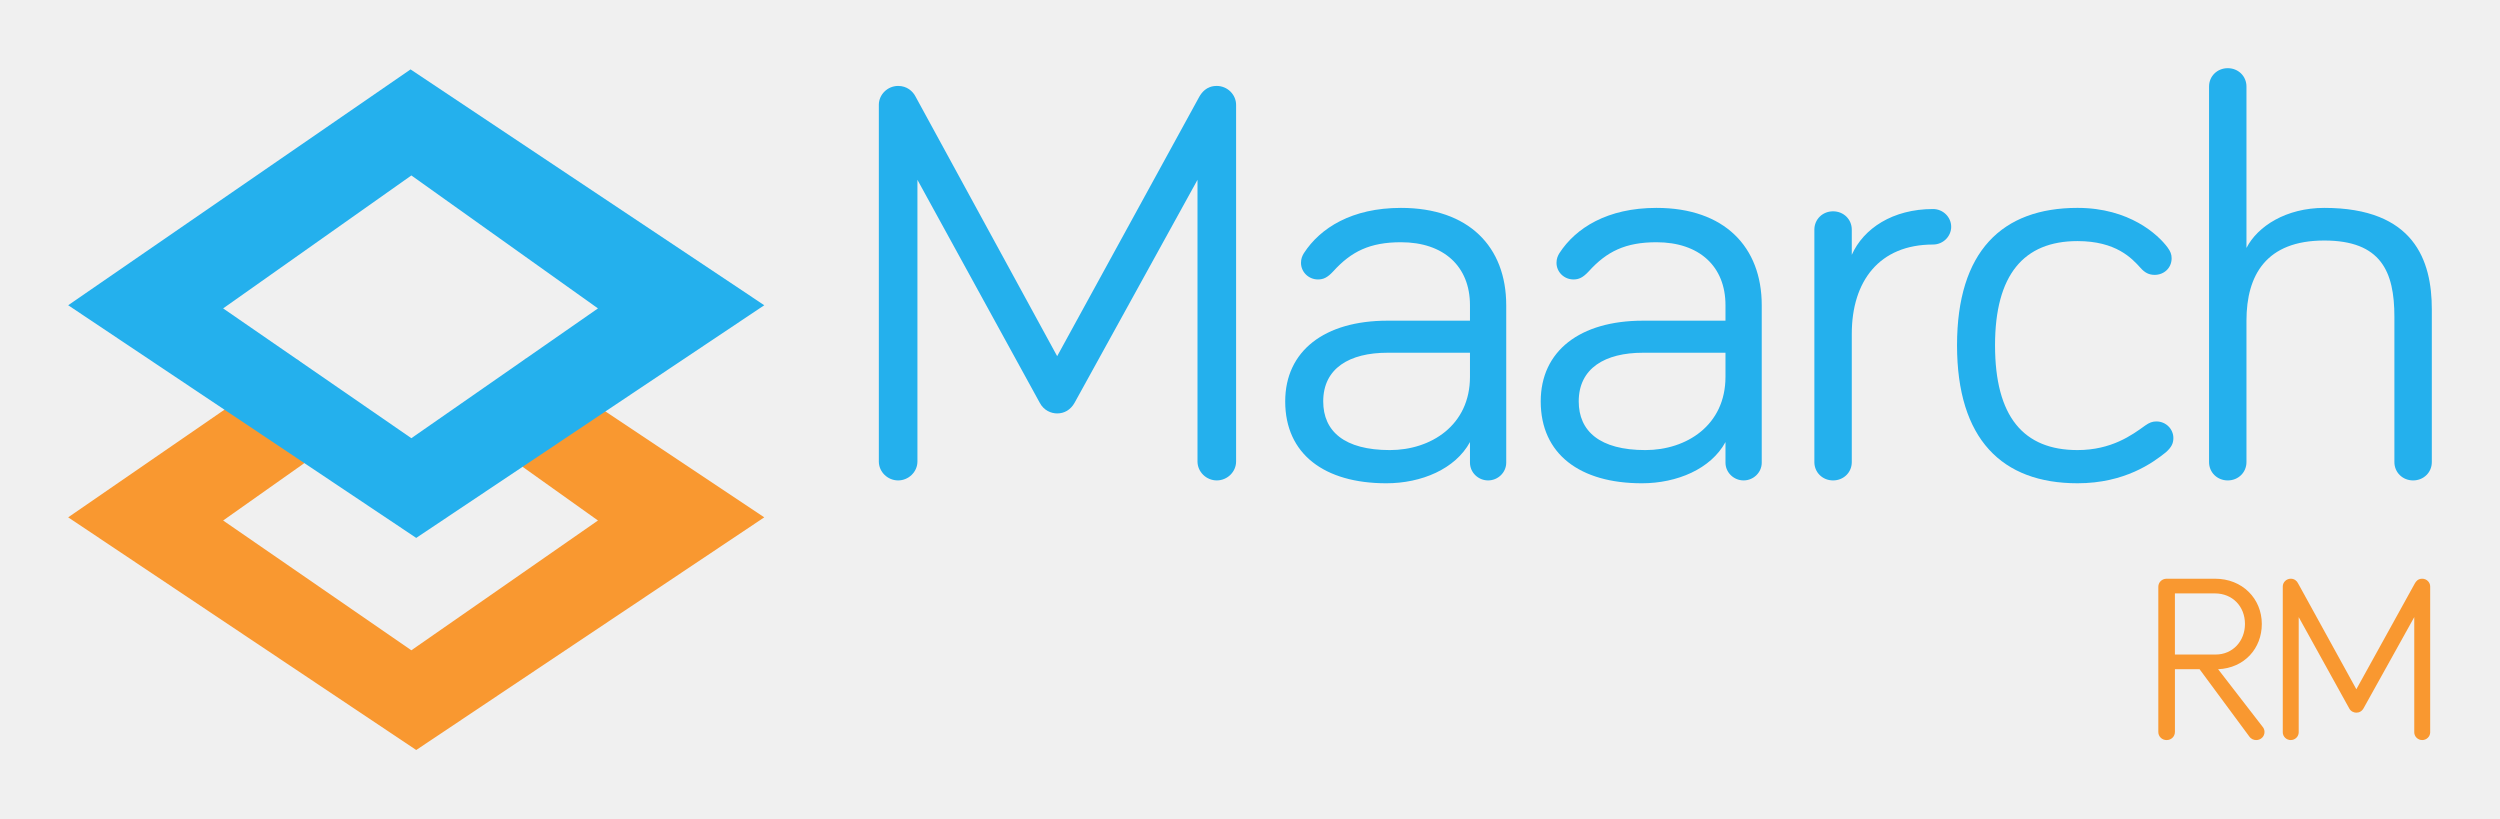
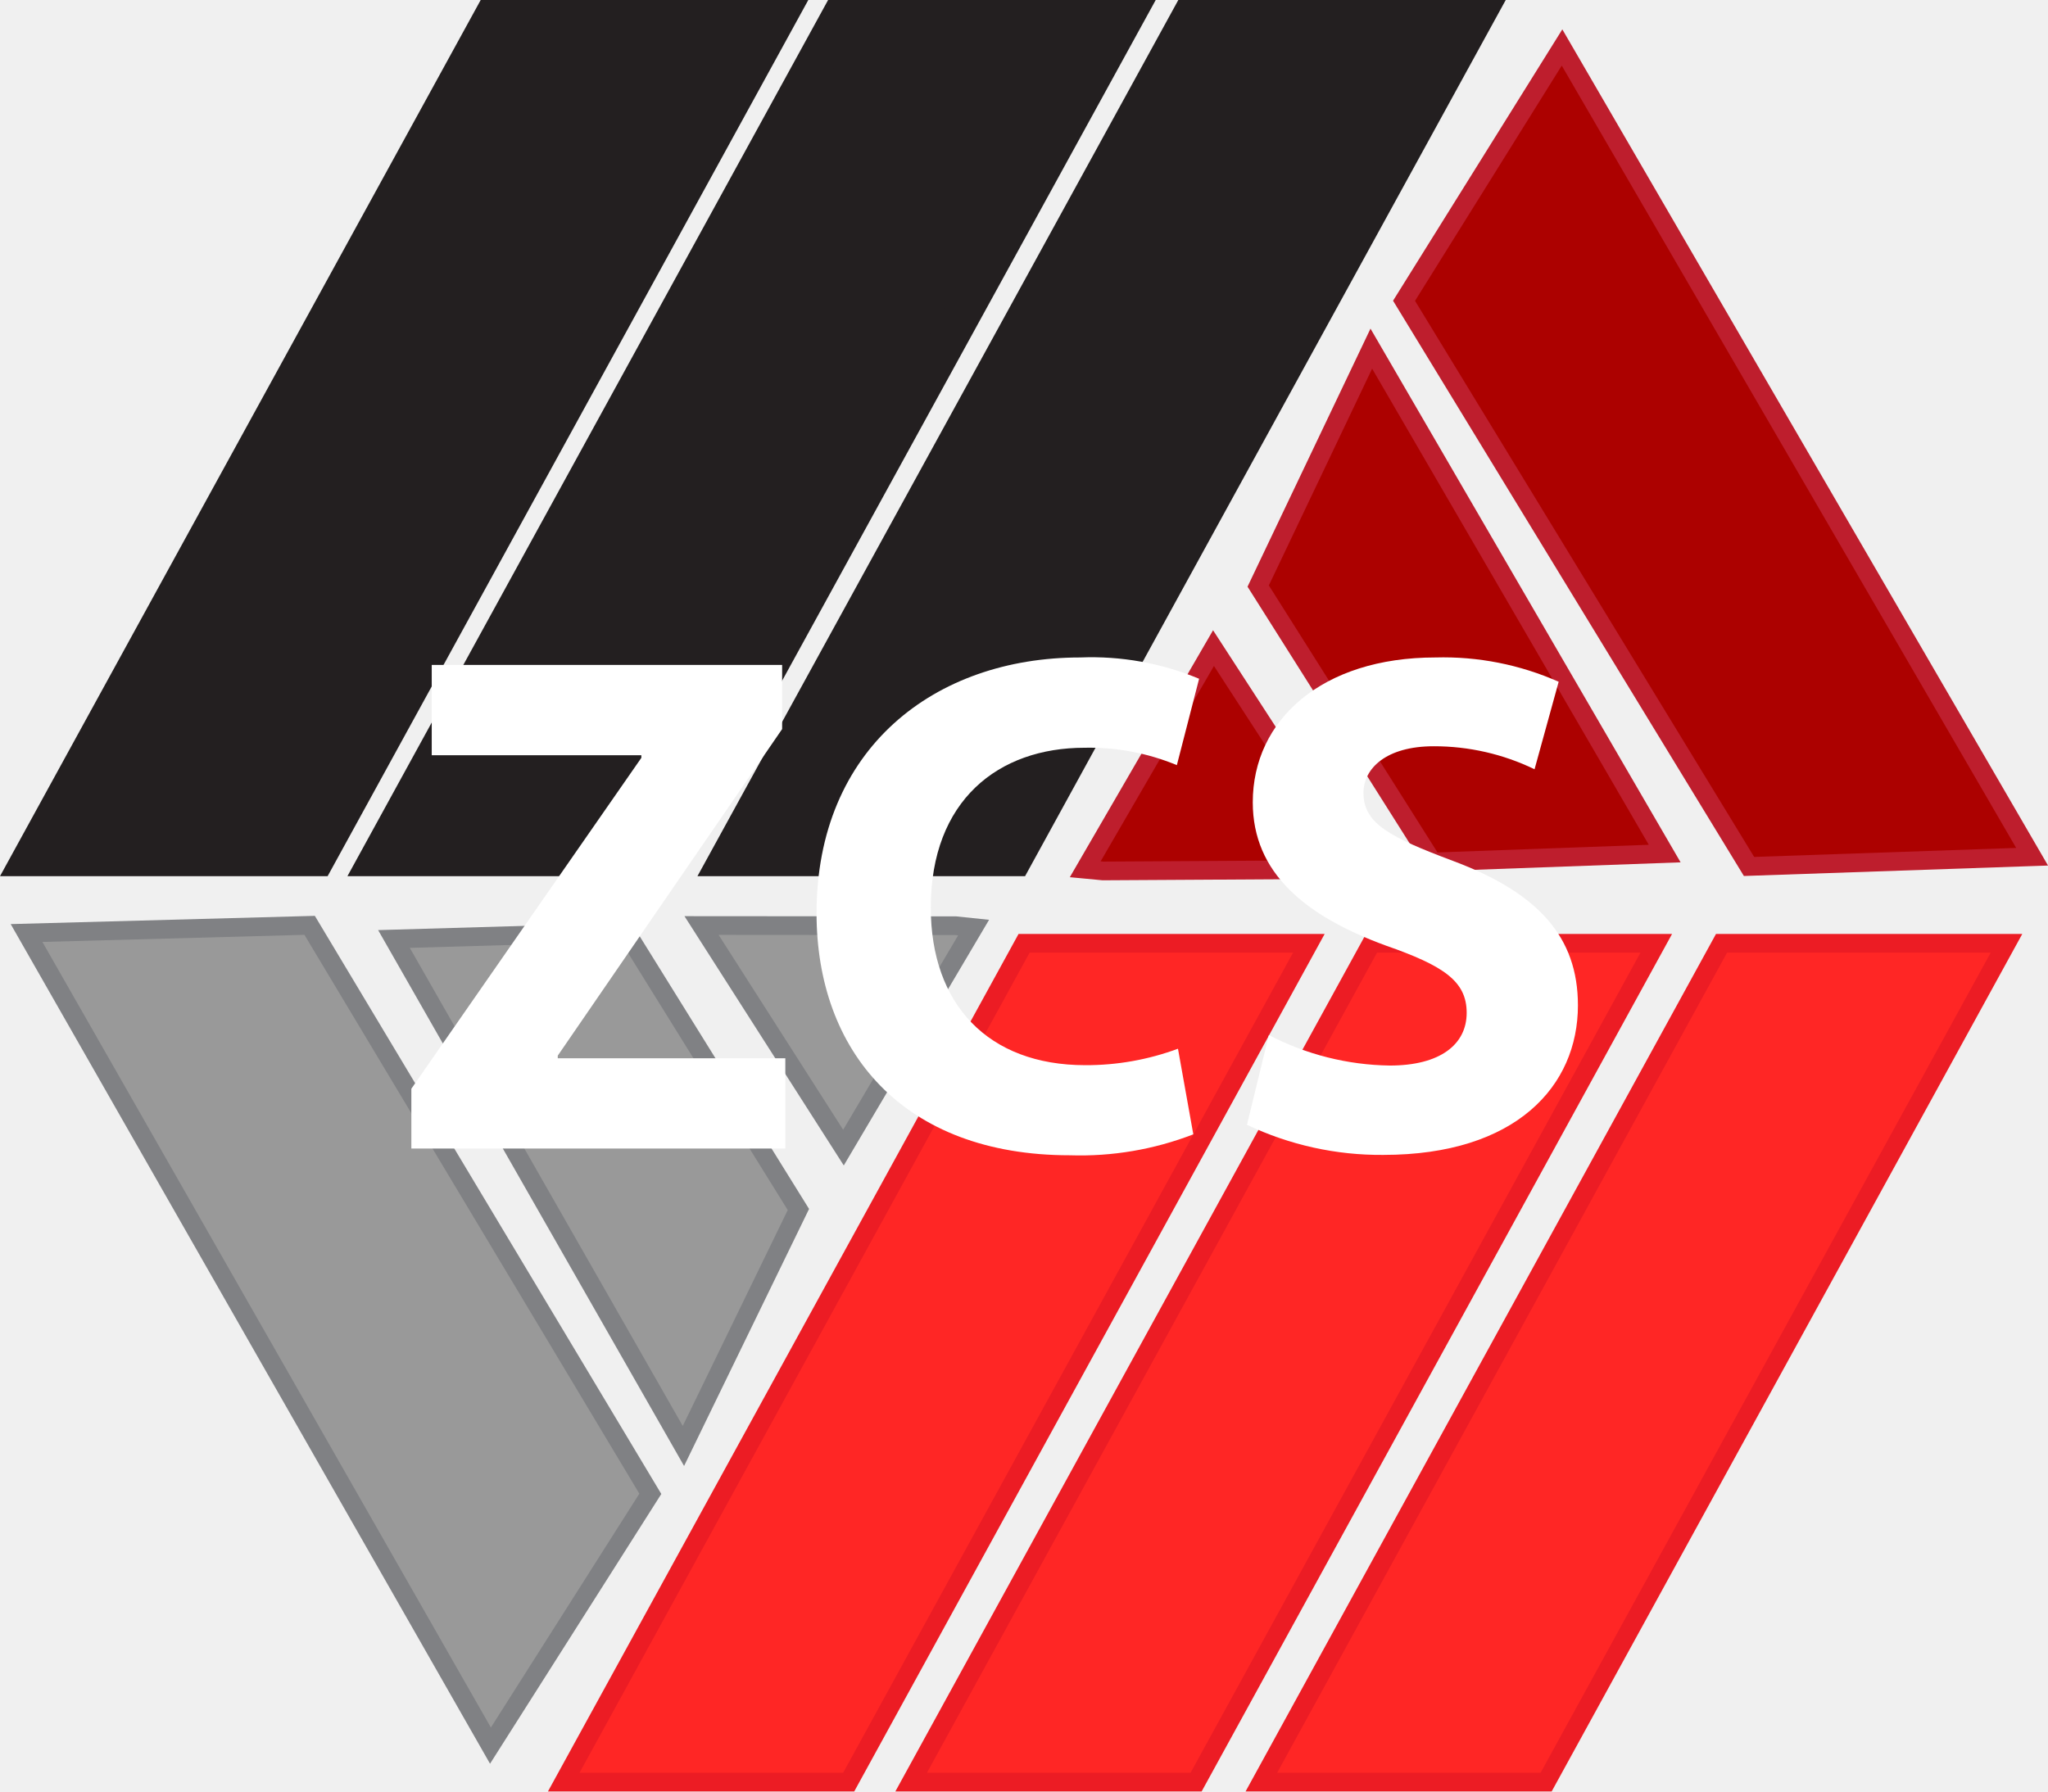
- <svg xmlns="http://www.w3.org/2000/svg" id="svg2" version="1.1" xml:space="preserve" width="550pt" height="180pt" viewBox="0 0 687.5 225">
-   <defs id="defs6">
-     <clipPath clipPathUnits="userSpaceOnUse" id="clipPath16">
-       <path d="m 0,1008.912 774.066,0 L 774.066,0 0,0 0,1008.912 Z" id="path18" />
-     </clipPath>
-     <clipPath clipPathUnits="userSpaceOnUse" id="clipPath76">
-       <path d="m 0,1008.912 774.066,0 L 774.066,0 0,0 0,1008.912 Z" id="path78" />
-     </clipPath>
+ <svg xmlns="http://www.w3.org/2000/svg" viewBox="0 0 109.53 95.83" version="1.1" id="svg38">
+   <defs id="defs4">
+     <style id="style2">.cls-1{fill:#999;stroke:#808184;}.cls-1,.cls-2,.cls-3,.cls-4{stroke-miterlimit:10;}.cls-2{fill:#ac0100;stroke:#be1e2d;}.cls-3{fill:#231f20;stroke:#231f20;stroke-width:2px;}.cls-4{fill:#ff2625;stroke:#ec1c24;}.cls-5{fill:#fff;}</style>
  </defs>
-   <g id="g10" transform="matrix(1.25,0,0,-1.25,-95.34454,323.3749)">
-     <g transform="matrix(1.370497,0,0,1.370497,85.36719,87.21616)" id="g4139" />
-     <g id="g5037">
-       <path d="m 166.773,115.637 -41.407,28.554 17.371,12.27 1.397,1.019 46.118,5.338 -8.318,3.504 9.367,-10.358 16.524,-11.774 z m 1.41,42.068 -26.531,21.882 -50.376,-34.7 76.568,-51.188 76.57,51.186 -34.726,23.154 -17.699,11.78 z" style="fill:#f99830;fill-opacity:1;fill-rule:nonzero;stroke:none" id="path46-2" />
-       <path d="m 166.774,162.298 -41.407,28.554 41.409,29.249 41.05,-29.25 -41.052,-28.553 z m -0.176,81.133 -75.321,-51.883 76.568,-51.188 76.569,51.186 -77.816,51.884 z" style="fill:#24b0ed;fill-opacity:1;fill-rule:nonzero;stroke:none" id="path50-6" />
-     </g>
-     <g transform="matrix(1.516223,0,0,1.551982,48.16847,51.38575)" id="g4148">
-       <path id="path22" style="fill:#24b0ed;fill-opacity:1;fill-rule:nonzero;stroke:none" d="m 169.385,76.517 -17.731,31.572 0,-39.931 c 0,-1.461 -1.273,-2.679 -2.8,-2.679 -1.528,0 -2.8,1.218 -2.8,2.679 l 0,50.563 c 0,1.461 1.272,2.678 2.8,2.678 1.272,0 2.121,-0.73 2.545,-1.542 l 20.531,-36.766 20.616,36.766 c 0.339,0.568 1.018,1.542 2.545,1.542 1.527,0 2.8,-1.217 2.8,-2.678 l 0,-50.563 c 0,-1.461 -1.273,-2.679 -2.8,-2.679 -1.527,0 -2.8,1.218 -2.8,2.679 l 0,39.931 -17.816,-31.572 c -0.594,-1.055 -1.527,-1.542 -2.545,-1.542 -0.849,0 -1.951,0.405 -2.545,1.542" />
-       <path id="path26" style="fill:#24b0ed;fill-opacity:1;fill-rule:nonzero;stroke:none" d="m 231.827,80.169 0,3.409 -11.962,0 c -5.515,0 -9.332,-2.191 -9.332,-6.899 0,-4.22 3.054,-6.899 9.671,-6.899 5.939,0 11.623,3.491 11.623,10.389 m -19.852,14.934 c -0.848,-0.893 -1.442,-1.136 -2.206,-1.136 -1.357,0 -2.461,1.055 -2.461,2.353 0,0.568 0.17,0.974 0.425,1.38 2.375,3.571 6.957,6.411 14.083,6.411 9.841,0 15.271,-5.518 15.271,-13.796 l 0,-22.32 c 0,-1.38 -1.188,-2.516 -2.63,-2.516 -1.443,0 -2.63,1.136 -2.63,2.516 l 0,2.921 c -2.121,-3.814 -7.041,-5.843 -12.132,-5.843 -8.993,0 -14.677,4.139 -14.677,11.606 0,7.142 5.684,11.444 14.847,11.444 l 11.962,0 0,2.192 c 0,5.518 -3.817,8.927 -10.011,8.927 -4.496,0 -7.211,-1.299 -9.841,-4.139" />
-       <path id="path30" style="fill:#24b0ed;fill-opacity:1;fill-rule:nonzero;stroke:none" d="m 268.901,80.169 0,3.409 -11.962,0 c -5.515,0 -9.332,-2.191 -9.332,-6.899 0,-4.22 3.054,-6.899 9.671,-6.899 5.939,0 11.623,3.491 11.623,10.389 m -19.852,14.934 c -0.848,-0.893 -1.442,-1.136 -2.206,-1.136 -1.357,0 -2.461,1.055 -2.461,2.353 0,0.568 0.17,0.974 0.425,1.38 2.375,3.571 6.957,6.411 14.083,6.411 9.841,0 15.271,-5.518 15.271,-13.796 l 0,-22.32 c 0,-1.38 -1.188,-2.516 -2.63,-2.516 -1.443,0 -2.63,1.136 -2.63,2.516 l 0,2.921 c -2.121,-3.814 -7.041,-5.843 -12.132,-5.843 -8.993,0 -14.677,4.139 -14.677,11.606 0,7.142 5.684,11.444 14.847,11.444 l 11.962,0 0,2.192 c 0,5.518 -3.817,8.927 -10.011,8.927 -4.496,0 -7.211,-1.299 -9.841,-4.139" />
-       <path id="path34" style="fill:#24b0ed;fill-opacity:1;fill-rule:nonzero;stroke:none" d="m 287.227,97.456 c 1.696,3.733 5.938,6.493 11.793,6.493 1.441,0 2.63,-1.137 2.63,-2.515 0,-1.38 -1.189,-2.517 -2.63,-2.517 -7.806,0 -11.793,-5.194 -11.793,-12.661 l 0,-18.18 c 0,-1.461 -1.187,-2.598 -2.715,-2.598 -1.527,0 -2.715,1.137 -2.715,2.598 l 0,32.951 c 0,1.461 1.188,2.598 2.715,2.598 1.528,0 2.715,-1.137 2.715,-2.598 l 0,-3.571 z" />
-       <path id="path38" style="fill:#24b0ed;fill-opacity:1;fill-rule:nonzero;stroke:none" d="m 319.975,104.112 c 7.551,0 11.708,-3.814 13.065,-5.6 0.424,-0.568 0.594,-0.974 0.594,-1.542 0,-1.379 -1.103,-2.354 -2.461,-2.354 -0.847,0 -1.442,0.325 -2.036,0.975 -1.272,1.379 -3.562,3.814 -9.162,3.814 -7.806,0 -11.963,-4.789 -11.963,-14.772 0,-10.145 4.157,-14.852 11.963,-14.852 4.921,0 7.89,2.11 9.841,3.49 0.595,0.405 1.018,0.568 1.612,0.568 1.358,0 2.46,-1.055 2.46,-2.354 0,-0.73 -0.254,-1.299 -1.102,-2.029 -1.867,-1.46 -5.939,-4.382 -12.811,-4.382 -10.944,0 -17.477,6.249 -17.477,19.559 0,13.311 6.533,19.479 17.477,19.479" />
-       <path id="path42" style="fill:#24b0ed;fill-opacity:1;fill-rule:nonzero;stroke:none" d="m 371.388,89.746 0,-21.67 c 0,-1.461 -1.187,-2.598 -2.715,-2.598 -1.526,0 -2.715,1.137 -2.715,2.598 l 0,20.614 c 0,6.412 -1.951,10.795 -10.18,10.795 -8.399,0 -11.284,-4.87 -11.284,-11.362 l 0,-20.047 c 0,-1.461 -1.187,-2.598 -2.714,-2.598 -1.528,0 -2.715,1.137 -2.715,2.598 l 0,53.241 c 0,1.461 1.187,2.598 2.715,2.598 1.527,0 2.714,-1.137 2.714,-2.598 l 0,-22.886 c 1.612,3.084 5.769,5.68 11.284,5.68 13.065,0 15.61,-7.467 15.61,-14.365" />
-     </g>
-     <g id="g4385" transform="matrix(1,0,0,0.9982059,-4.2617785e-6,-1.429025)">
-       <path d="m 554.757,116.34 8.968,0 c 3.758,0 6.443,2.976 6.443,6.737 0,3.862 -2.738,6.735 -6.606,6.735 l -8.805,0 0,-13.472 z m 0,-17.075 c 0,-0.992 -0.805,-1.777 -1.825,-1.777 -1.02,0 -1.827,0.785 -1.827,1.777 l 0,32.009 c 0,0.992 0.807,1.775 1.827,1.775 l 10.685,0 c 5.961,0 10.257,-4.386 10.257,-9.972 0,-5.379 -3.812,-9.713 -9.612,-9.974 l 9.829,-12.741 c 0.267,-0.313 0.376,-0.731 0.376,-1.096 0,-0.992 -0.807,-1.777 -1.827,-1.777 -0.537,0 -1.128,0.21 -1.557,0.837 l -10.901,14.777 -5.423,0 0,-13.838 z" style="fill:#f99830;fill-opacity:1;fill-rule:nonzero;stroke:none" id="path58" />
-       <path d="m 593.082,104.509 -11.091,20.076 0,-25.391 c 0,-0.929 -0.798,-1.704 -1.753,-1.704 -0.955,0 -1.751,0.776 -1.751,1.704 l 0,32.153 c 0,0.929 0.796,1.703 1.751,1.703 0.798,0 1.327,-0.464 1.592,-0.981 l 12.844,-23.38 12.897,23.38 c 0.212,0.361 0.638,0.981 1.592,0.981 0.955,0 1.753,-0.774 1.753,-1.703 l 0,-32.153 c 0,-0.929 -0.798,-1.704 -1.753,-1.704 -0.954,0 -1.751,0.776 -1.751,1.704 l 0,25.391 -11.144,-20.076 c -0.373,-0.671 -0.955,-0.981 -1.594,-0.981 -0.531,0 -1.221,0.258 -1.592,0.981" style="fill:#f99830;fill-opacity:1;fill-rule:nonzero;stroke:none" id="path62" />
+   <g id="Calque_2" data-name="Calque 2">
+     <g id="logo">
+       <polygon class="cls-1" points="34.78 79.91 26.23 93.38 1.42 49.91 16.56 49.5 34.78 79.91" id="polygon6" />
+       <polygon class="cls-1" points="42.7 64.7 36.55 77.35 21.07 50.23 33.49 49.87 42.7 64.7" id="polygon8" />
+       <polygon class="cls-1" points="52.07 49.62 45.11 61.39 37.52 49.51 51.11 49.52 52.07 49.62" id="polygon10" />
+       <polygon class="cls-2" points="75.09 16.09 83.54 2.54 108.68 45.83 93.54 46.35 75.09 16.09" id="polygon12" />
+       <polygon class="cls-2" points="67.29 31.35 73.34 18.65 89.03 45.66 76.61 46.11 67.29 31.35" id="polygon14" />
+       <polygon class="cls-2" points="58.04 46.5 64.9 34.67 72.58 46.51 58.99 46.59 58.04 46.5" id="polygon16" />
+       <polygon class="cls-3" points="1.69 45.87 16.93 45.87 41.54 1 26.3 1 1.69 45.87" id="polygon18" />
+       <polygon class="cls-3" points="20.27 45.87 35.5 45.87 60.12 1 44.88 1 20.27 45.87" id="polygon20" />
+       <polygon class="cls-3" points="38.99 45.87 54.23 45.87 78.84 1 63.61 1 38.99 45.87" id="polygon22" />
+       <polygon class="cls-4" points="30.15 95.33 45.39 95.33 70 50.46 54.77 50.46 30.15 95.33" id="polygon24" />
+       <polygon class="cls-4" points="48.73 95.33 63.97 95.33 88.58 50.46 73.35 50.46 48.73 95.33" id="polygon26" />
+       <polygon class="cls-4" points="67.46 95.33 82.69 95.33 107.31 50.46 92.07 50.46 67.46 95.33" id="polygon28" />
+       <path class="cls-5" d="M22,58.24l12.3-17.7V40.4H23.09V35.57H41.83V39l-12,17.47v.14H42v4.83H22Z" id="path30" />
+       <path class="cls-5" d="M63.82,60.68a16.77,16.77,0,0,1-6.6,1.12c-8.95,0-13.55-5.59-13.55-12.95,0-8.81,6.31-13.68,14.1-13.68a14.94,14.94,0,0,1,6.36,1.14l-1.19,4.62A12.22,12.22,0,0,0,58,40c-4.6,0-8.22,2.81-8.22,8.55,0,5.17,3.06,8.43,8.26,8.43A14.11,14.11,0,0,0,63,56.1Z" id="path32" />
+       <path class="cls-5" d="M67.86,55.37A14.45,14.45,0,0,0,74.33,57c2.68,0,4.11-1.12,4.11-2.82s-1.24-2.52-4.33-3.6C69.8,49,67,46.69,67,42.92c0-4.41,3.7-7.75,9.77-7.75a15.22,15.22,0,0,1,6.59,1.3l-1.29,4.68a12.33,12.33,0,0,0-5.39-1.23c-2.54,0-3.76,1.18-3.76,2.5,0,1.64,1.43,2.37,4.78,3.63,4.58,1.71,6.69,4.08,6.69,7.73,0,4.31-3.3,8-10.41,8a16.68,16.68,0,0,1-7.29-1.61Z" id="path34" />
    </g>
  </g>
</svg>
